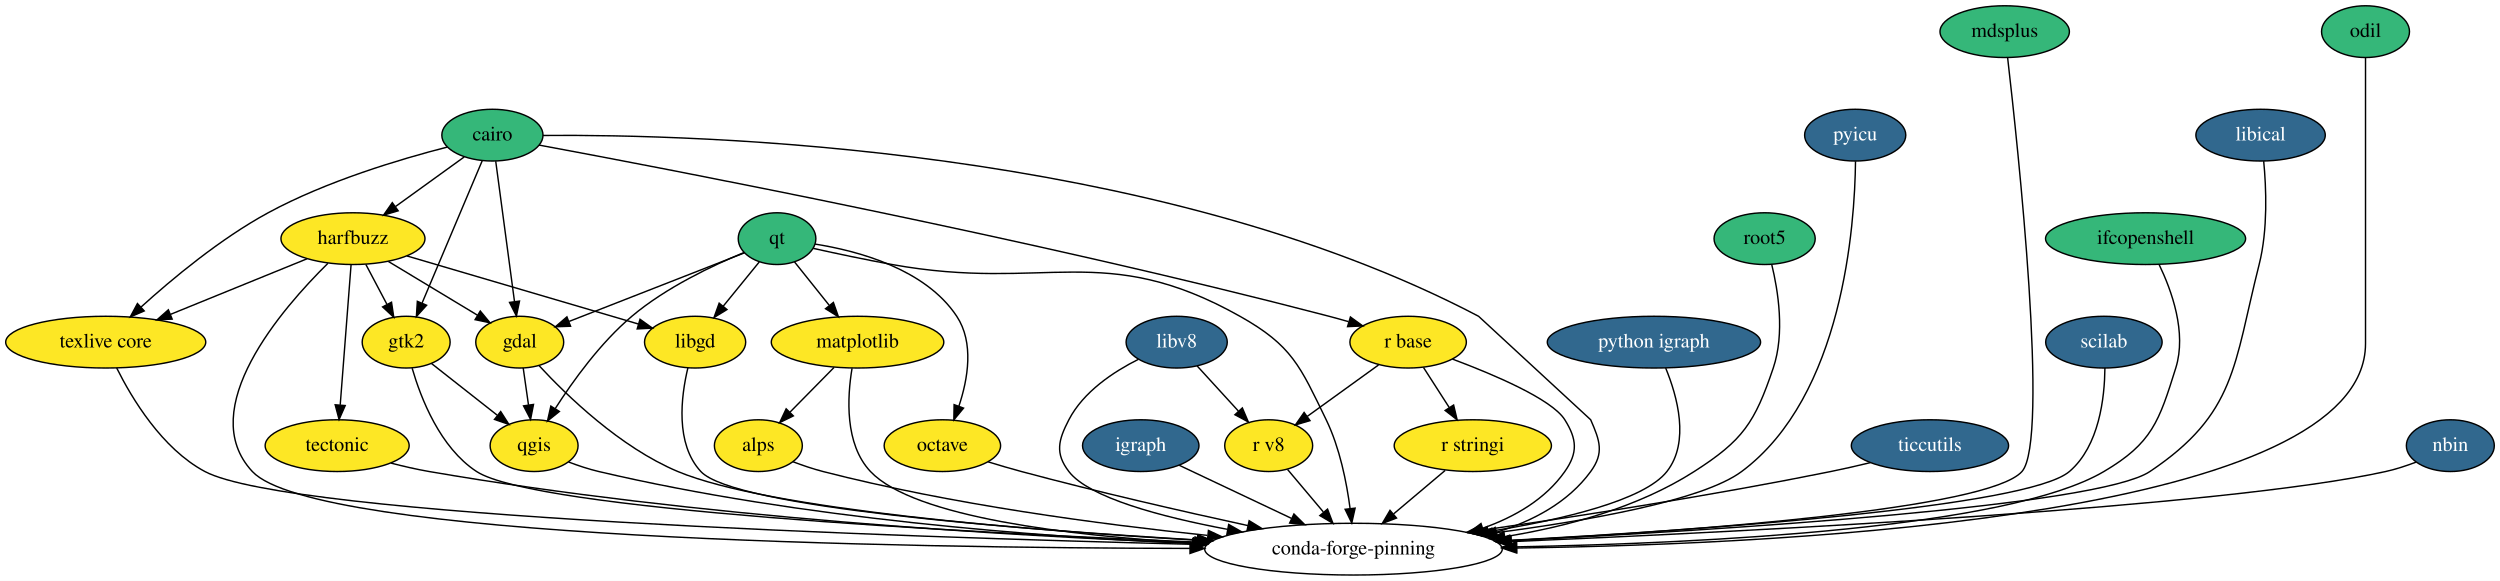
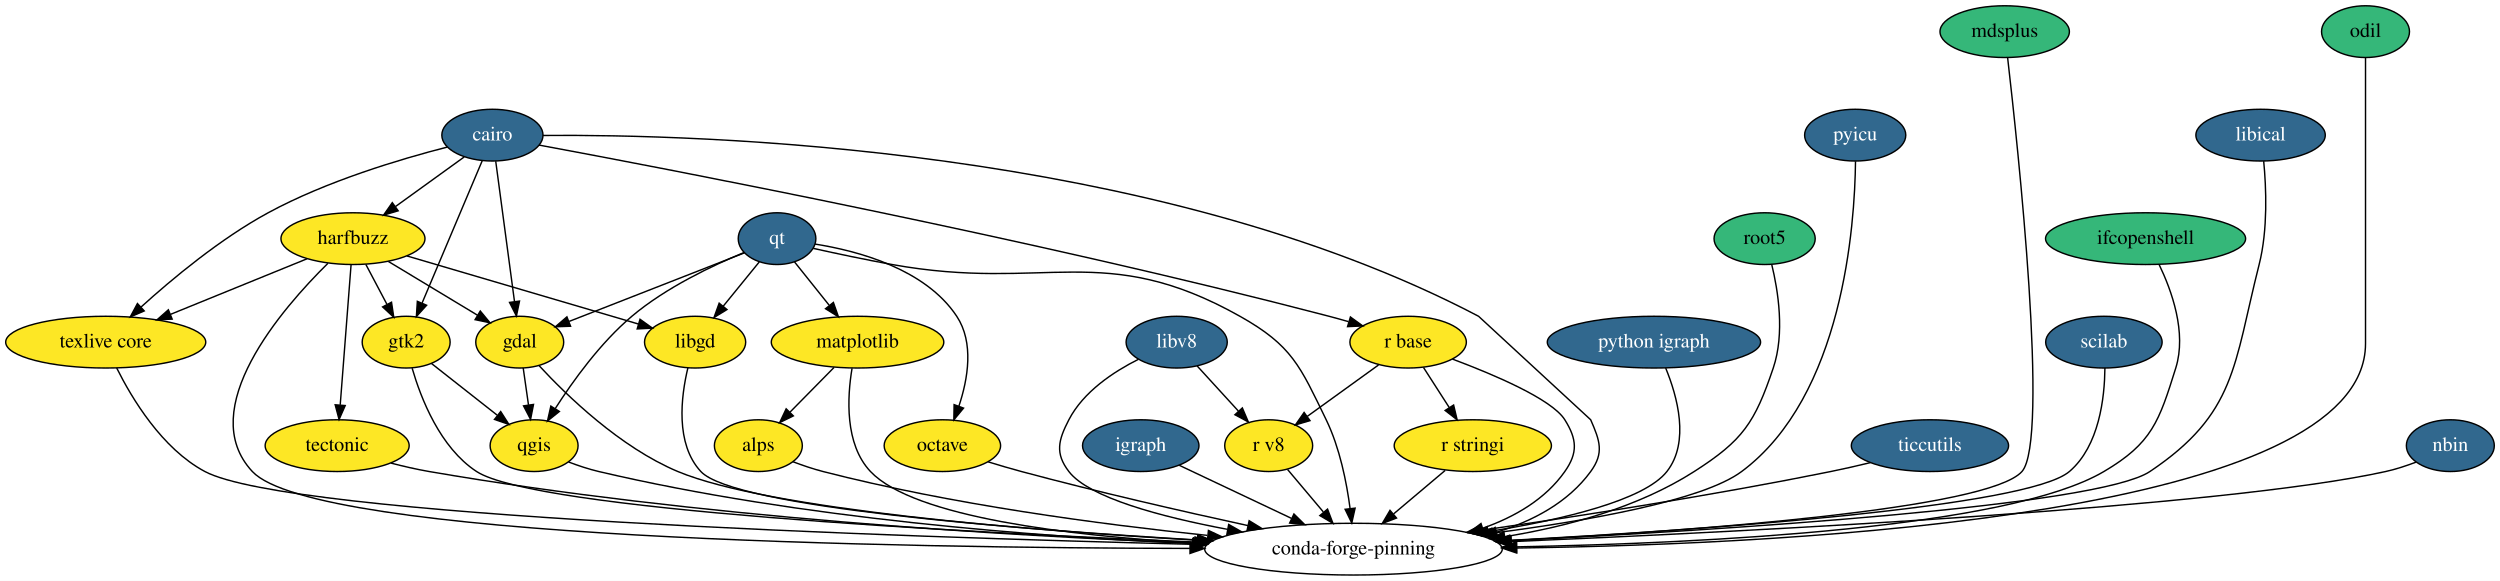
<svg xmlns="http://www.w3.org/2000/svg" xmlns:xlink="http://www.w3.org/1999/xlink" width="1739pt" height="404pt" viewBox="0.00 0.00 1739.09 404.00">
  <g id="graph0" class="graph" transform="scale(1 1) rotate(0) translate(4 400)">
    <polygon fill="white" stroke="transparent" points="-4,4 -4,-400 1735.09,-400 1735.09,4 -4,4" />
    <g id="node1" class="node">
      <g id="a_node1">
-         <a xlink:href="https://github.com/conda-forge/cairo-feedstock" xlink:title="cairo">
-           <ellipse fill="#35b779" stroke="black" cx="338.54" cy="-306" rx="35.19" ry="18" />
-           <text text-anchor="middle" x="338.54" y="-302.3" font-family="Times,serif" font-size="14.00">cairo</text>
+         <a xlink:href="https://github.com/conda-forge/cairo-feedstock/pull/53" xlink:title="cairo">
+           <ellipse fill="#31688e" stroke="black" cx="338.54" cy="-306" rx="35.19" ry="18" />
+           <text text-anchor="middle" x="338.54" y="-302.3" font-family="Times,serif" font-size="14.00" fill="white">cairo</text>
        </a>
      </g>
    </g>
    <g id="node2" class="node">
      <g id="a_node2">
        <a xlink:href="https://github.com/conda-forge/gdal-feedstock" xlink:title="gdal">
          <ellipse fill="#fde725" stroke="black" cx="357.54" cy="-162" rx="30.59" ry="18" />
          <text text-anchor="middle" x="357.54" y="-158.3" font-family="Times,serif" font-size="14.00">gdal</text>
        </a>
      </g>
    </g>
    <g id="edge1" class="edge">
      <path fill="none" stroke="black" d="M340.84,-287.87C344.07,-263.67 350.02,-219.21 353.88,-190.39" />
      <polygon fill="black" stroke="black" points="357.39,-190.57 355.24,-180.19 350.45,-189.64 357.39,-190.57" />
    </g>
    <g id="node3" class="node">
      <g id="a_node3">
        <a xlink:href="https://github.com/conda-forge/harfbuzz-feedstock" xlink:title="harfbuzz">
          <ellipse fill="#fde725" stroke="black" cx="241.54" cy="-234" rx="50.09" ry="18" />
          <text text-anchor="middle" x="241.54" y="-230.3" font-family="Times,serif" font-size="14.00">harfbuzz</text>
        </a>
      </g>
    </g>
    <g id="edge2" class="edge">
      <path fill="none" stroke="black" d="M318.91,-290.83C305.18,-280.92 286.59,-267.51 271.08,-256.31" />
      <polygon fill="black" stroke="black" points="272.98,-253.37 262.83,-250.36 268.89,-259.05 272.98,-253.37" />
    </g>
    <g id="node4" class="node">
      <g id="a_node4">
        <a xlink:href="https://github.com/conda-forge/r-base-feedstock" xlink:title="r base">
          <ellipse fill="#fde725" stroke="black" cx="975.54" cy="-162" rx="40.5" ry="18" />
          <text text-anchor="middle" x="975.54" y="-158.3" font-family="Times,serif" font-size="14.00">r base</text>
        </a>
      </g>
    </g>
    <g id="edge3" class="edge">
      <path fill="none" stroke="black" d="M370.96,-299.08C459.57,-282.67 713.07,-234.23 920.54,-180 924.96,-178.85 929.55,-177.56 934.11,-176.23" />
      <polygon fill="black" stroke="black" points="935.4,-179.5 943.98,-173.28 933.4,-172.79 935.4,-179.5" />
    </g>
    <g id="node5" class="node">
      <g id="a_node5">
        <a xlink:href="https://github.com/conda-forge/texlive-core-feedstock" xlink:title="texlive core">
          <ellipse fill="#fde725" stroke="black" cx="69.54" cy="-162" rx="69.59" ry="18" />
          <text text-anchor="middle" x="69.54" y="-158.3" font-family="Times,serif" font-size="14.00">texlive core</text>
        </a>
      </g>
    </g>
    <g id="edge4" class="edge">
      <path fill="none" stroke="black" d="M307.06,-297.68C274.6,-289.36 223.14,-274.04 182.54,-252 149.31,-233.96 115.86,-206.13 94.08,-186.4" />
      <polygon fill="black" stroke="black" points="96.33,-183.72 86.6,-179.53 91.6,-188.87 96.33,-183.72" />
    </g>
    <g id="node6" class="node">
      <g id="a_node6">
        <a xlink:href="https://github.com/conda-forge/gtk2-feedstock" xlink:title="gtk2">
          <ellipse fill="#fde725" stroke="black" cx="278.54" cy="-162" rx="30.59" ry="18" />
          <text text-anchor="middle" x="278.54" y="-158.3" font-family="Times,serif" font-size="14.00">gtk2</text>
        </a>
      </g>
    </g>
    <g id="edge5" class="edge">
      <path fill="none" stroke="black" d="M331.43,-288.15C321.1,-263.71 301.86,-218.17 289.65,-189.29" />
      <polygon fill="black" stroke="black" points="292.77,-187.67 285.65,-179.82 286.32,-190.4 292.77,-187.67" />
    </g>
    <g id="node7" class="node">
      <ellipse fill="none" stroke="black" cx="937.54" cy="-18" rx="103.5" ry="18" />
      <text text-anchor="middle" x="937.54" y="-14.3" font-family="Times,serif" font-size="14.00">conda-forge-pinning</text>
    </g>
    <g id="edge6" class="edge">
      <path fill="none" stroke="black" d="M373.72,-305.78C479.02,-306.68 798.41,-298.79 1024.54,-180 1024.54,-180 1102.54,-108 1102.54,-108 1108.96,-93.34 1111.97,-84.93 1102.54,-72 1086.9,-50.55 1062.45,-37.59 1037.11,-29.82" />
      <polygon fill="black" stroke="black" points="1037.94,-26.42 1027.37,-27.08 1036.05,-33.15 1037.94,-26.42" />
    </g>
    <g id="edge7" class="edge">
      <path fill="none" stroke="black" d="M371.05,-145.6C390.2,-124.9 427.43,-88.78 467.54,-72 530.66,-45.59 710.76,-31.11 828.8,-24.21" />
      <polygon fill="black" stroke="black" points="829.18,-27.7 838.96,-23.63 828.77,-20.71 829.18,-27.7" />
    </g>
    <g id="node8" class="node">
      <g id="a_node8">
        <a xlink:href="https://github.com/conda-forge/qgis-feedstock" xlink:title="qgis">
          <ellipse fill="#fde725" stroke="black" cx="367.54" cy="-90" rx="30.59" ry="18" />
          <text text-anchor="middle" x="367.54" y="-86.3" font-family="Times,serif" font-size="14.00">qgis</text>
        </a>
      </g>
    </g>
    <g id="edge8" class="edge">
      <path fill="none" stroke="black" d="M359.96,-144.05C361.07,-136.35 362.4,-127.03 363.63,-118.36" />
      <polygon fill="black" stroke="black" points="367.13,-118.67 365.08,-108.28 360.2,-117.68 367.13,-118.67" />
    </g>
    <g id="edge9" class="edge">
      <path fill="none" stroke="black" d="M266.14,-218.15C284.29,-207.21 309.04,-192.27 328.22,-180.7" />
      <polygon fill="black" stroke="black" points="330.1,-183.65 336.86,-175.48 326.49,-177.65 330.1,-183.65" />
    </g>
    <g id="edge10" class="edge">
      <path fill="none" stroke="black" d="M209.6,-220C182.86,-209.12 144.4,-193.46 114.54,-181.31" />
      <polygon fill="black" stroke="black" points="115.76,-178.03 105.18,-177.5 113.12,-184.51 115.76,-178.03" />
    </g>
    <g id="edge11" class="edge">
      <path fill="none" stroke="black" d="M250.5,-216.05C254.88,-207.77 260.25,-197.62 265.11,-188.42" />
      <polygon fill="black" stroke="black" points="268.35,-189.78 269.92,-179.31 262.16,-186.51 268.35,-189.78" />
    </g>
    <g id="edge12" class="edge">
      <path fill="none" stroke="black" d="M224.12,-216.85C192.2,-185.4 131.2,-115.23 171.54,-72 215.03,-25.4 621.15,-18.85 823.73,-18.51" />
      <polygon fill="black" stroke="black" points="823.82,-22.01 833.82,-18.5 823.81,-15.01 823.82,-22.01" />
    </g>
    <g id="node9" class="node">
      <g id="a_node9">
        <a xlink:href="https://github.com/conda-forge/libgd-feedstock" xlink:title="libgd">
          <ellipse fill="#fde725" stroke="black" cx="479.54" cy="-162" rx="35.19" ry="18" />
          <text text-anchor="middle" x="479.54" y="-158.3" font-family="Times,serif" font-size="14.00">libgd</text>
        </a>
      </g>
    </g>
    <g id="edge13" class="edge">
      <path fill="none" stroke="black" d="M278.99,-221.99C322.93,-209.06 395.44,-187.74 440.18,-174.58" />
      <polygon fill="black" stroke="black" points="441.23,-177.92 449.83,-171.74 439.25,-171.2 441.23,-177.92" />
    </g>
    <g id="node10" class="node">
      <g id="a_node10">
        <a xlink:href="https://github.com/conda-forge/tectonic-feedstock" xlink:title="tectonic">
          <ellipse fill="#fde725" stroke="black" cx="230.54" cy="-90" rx="50.09" ry="18" />
          <text text-anchor="middle" x="230.54" y="-86.3" font-family="Times,serif" font-size="14.00">tectonic</text>
        </a>
      </g>
    </g>
    <g id="edge14" class="edge">
      <path fill="none" stroke="black" d="M240.22,-215.87C238.34,-191.67 234.9,-147.21 232.67,-118.39" />
      <polygon fill="black" stroke="black" points="236.14,-117.89 231.88,-108.19 229.16,-118.43 236.14,-117.89" />
    </g>
    <g id="edge15" class="edge">
      <path fill="none" stroke="black" d="M1006.27,-150.25C1035.27,-139.41 1075.61,-122.27 1084.54,-108 1093.03,-94.44 1093.74,-85.09 1084.54,-72 1070.97,-52.67 1049.62,-40.36 1027.36,-32.53" />
      <polygon fill="black" stroke="black" points="1028.38,-29.18 1017.79,-29.44 1026.23,-35.84 1028.38,-29.18" />
    </g>
    <g id="node11" class="node">
      <g id="a_node11">
        <a xlink:href="https://github.com/conda-forge/r-stringi-feedstock" xlink:title="r stringi">
          <ellipse fill="#fde725" stroke="black" cx="1020.54" cy="-90" rx="54.69" ry="18" />
          <text text-anchor="middle" x="1020.54" y="-86.3" font-family="Times,serif" font-size="14.00">r stringi</text>
        </a>
      </g>
    </g>
    <g id="edge16" class="edge">
      <path fill="none" stroke="black" d="M986.21,-144.41C991.57,-136.08 998.17,-125.8 1004.16,-116.49" />
      <polygon fill="black" stroke="black" points="1007.18,-118.26 1009.64,-107.96 1001.29,-114.48 1007.18,-118.26" />
    </g>
    <g id="node12" class="node">
      <g id="a_node12">
        <a xlink:href="https://github.com/conda-forge/r-v8-feedstock" xlink:title="r v8">
          <ellipse fill="#fde725" stroke="black" cx="878.54" cy="-90" rx="30.59" ry="18" />
          <text text-anchor="middle" x="878.54" y="-86.3" font-family="Times,serif" font-size="14.00">r v8</text>
        </a>
      </g>
    </g>
    <g id="edge17" class="edge">
      <path fill="none" stroke="black" d="M954.97,-146.15C940.52,-135.73 921.05,-121.67 905.38,-110.36" />
      <polygon fill="black" stroke="black" points="907.27,-107.42 897.12,-104.4 903.18,-113.09 907.27,-107.42" />
    </g>
    <g id="edge18" class="edge">
      <path fill="none" stroke="black" d="M77.18,-144.01C87.67,-122.94 108.68,-87.88 138.54,-72 197.61,-40.59 619.63,-26.45 825.36,-21.37" />
      <polygon fill="black" stroke="black" points="825.67,-24.86 835.59,-21.12 825.5,-17.86 825.67,-24.86" />
    </g>
    <g id="edge19" class="edge">
      <path fill="none" stroke="black" d="M282.7,-143.89C288.74,-123.04 302.12,-88.55 327.54,-72 368.31,-45.46 662.64,-29.78 827.08,-22.99" />
      <polygon fill="black" stroke="black" points="827.39,-26.48 837.24,-22.58 827.11,-19.49 827.39,-26.48" />
    </g>
    <g id="edge20" class="edge">
      <path fill="none" stroke="black" d="M296.13,-147.17C309.17,-136.91 327.16,-122.77 341.81,-111.24" />
      <polygon fill="black" stroke="black" points="344.3,-113.73 350,-104.8 339.97,-108.23 344.3,-113.73" />
    </g>
    <g id="edge21" class="edge">
      <path fill="none" stroke="black" d="M391.47,-78.64C398.18,-76.1 405.55,-73.64 412.54,-72 552.5,-39.1 718.16,-26.62 825.41,-21.89" />
      <polygon fill="black" stroke="black" points="825.77,-25.37 835.61,-21.45 825.47,-18.38 825.77,-25.37" />
    </g>
    <g id="edge22" class="edge">
      <path fill="none" stroke="black" d="M474.53,-144.13C469.74,-124.18 465.63,-91.24 483.54,-72 506.73,-47.1 702.56,-31.78 829.34,-24.37" />
      <polygon fill="black" stroke="black" points="829.7,-27.86 839.49,-23.79 829.3,-20.87 829.7,-27.86" />
    </g>
    <g id="edge23" class="edge">
      <path fill="none" stroke="black" d="M267.86,-77.9C276.55,-75.64 285.82,-73.51 294.54,-72 479.25,-40.12 697.24,-27.27 826.06,-22.19" />
      <polygon fill="black" stroke="black" points="826.47,-25.68 836.33,-21.8 826.2,-18.69 826.47,-25.68" />
    </g>
    <g id="edge36" class="edge">
      <path fill="none" stroke="black" d="M1001.29,-72.76C990.63,-63.77 977.19,-52.44 965.4,-42.49" />
      <polygon fill="black" stroke="black" points="967.46,-39.65 957.56,-35.88 962.94,-45 967.46,-39.65" />
    </g>
    <g id="edge37" class="edge">
      <path fill="none" stroke="black" d="M891.64,-73.46C898.96,-64.78 908.25,-53.75 916.56,-43.89" />
      <polygon fill="black" stroke="black" points="919.48,-45.86 923.25,-35.96 914.13,-41.35 919.48,-45.86" />
    </g>
    <g id="node13" class="node">
      <g id="a_node13">
        <a xlink:href="https://github.com/conda-forge/igraph-feedstock/pull/18" xlink:title="igraph">
          <ellipse fill="#31688e" stroke="black" cx="789.54" cy="-90" rx="40.5" ry="18" />
          <text text-anchor="middle" x="789.54" y="-86.3" font-family="Times,serif" font-size="14.00" fill="white">igraph</text>
        </a>
      </g>
    </g>
    <g id="edge24" class="edge">
      <path fill="none" stroke="black" d="M816.35,-76.32C838.06,-66.05 869.08,-51.38 894.31,-39.45" />
      <polygon fill="black" stroke="black" points="896.11,-42.47 903.66,-35.03 893.12,-36.14 896.11,-42.47" />
    </g>
    <g id="node14" class="node">
      <g id="a_node14">
        <a xlink:href="https://github.com/conda-forge/matplotlib-feedstock" xlink:title="matplotlib">
          <ellipse fill="#fde725" stroke="black" cx="592.54" cy="-162" rx="60" ry="18" />
          <text text-anchor="middle" x="592.54" y="-158.3" font-family="Times,serif" font-size="14.00">matplotlib</text>
        </a>
      </g>
    </g>
    <g id="edge25" class="edge">
      <path fill="none" stroke="black" d="M588.71,-143.76C585.36,-123.75 583.51,-91.07 601.54,-72 631.75,-40.07 740.43,-27.35 826.11,-22.3" />
      <polygon fill="black" stroke="black" points="826.39,-25.79 836.18,-21.74 826,-18.8 826.39,-25.79" />
    </g>
    <g id="node15" class="node">
      <g id="a_node15">
        <a xlink:href="https://github.com/conda-forge/alps-feedstock" xlink:title="alps">
          <ellipse fill="#fde725" stroke="black" cx="523.54" cy="-90" rx="30.59" ry="18" />
          <text text-anchor="middle" x="523.54" y="-86.3" font-family="Times,serif" font-size="14.00">alps</text>
        </a>
      </g>
    </g>
    <g id="edge26" class="edge">
      <path fill="none" stroke="black" d="M576.19,-144.41C567.05,-135.13 555.52,-123.44 545.59,-113.36" />
      <polygon fill="black" stroke="black" points="547.88,-110.7 538.37,-106.04 542.89,-115.62 547.88,-110.7" />
    </g>
    <g id="edge27" class="edge">
      <path fill="none" stroke="black" d="M547.52,-78.84C554.23,-76.3 561.59,-73.79 568.54,-72 657.44,-49.12 761.09,-35.32 835.87,-27.57" />
      <polygon fill="black" stroke="black" points="836.63,-31.01 846.23,-26.51 835.92,-24.05 836.63,-31.01" />
    </g>
    <g id="node16" class="node">
      <g id="a_node16">
        <a xlink:href="https://github.com/conda-forge/octave-feedstock" xlink:title="octave">
          <ellipse fill="#fde725" stroke="black" cx="651.54" cy="-90" rx="40.5" ry="18" />
          <text text-anchor="middle" x="651.54" y="-86.3" font-family="Times,serif" font-size="14.00">octave</text>
        </a>
      </g>
    </g>
    <g id="edge28" class="edge">
      <path fill="none" stroke="black" d="M683.42,-78.71C690.97,-76.39 699.02,-74.02 706.54,-72 758.93,-57.92 818.61,-44.28 864.19,-34.37" />
      <polygon fill="black" stroke="black" points="864.96,-37.79 873.99,-32.25 863.48,-30.95 864.96,-37.79" />
    </g>
    <g id="node17" class="node">
      <g id="a_node17">
        <a xlink:href="https://github.com/conda-forge/python-igraph-feedstock/pull/31" xlink:title="python igraph">
          <ellipse fill="#31688e" stroke="black" cx="1146.54" cy="-162" rx="74.19" ry="18" />
          <text text-anchor="middle" x="1146.54" y="-158.3" font-family="Times,serif" font-size="14.00" fill="white">python igraph</text>
        </a>
      </g>
    </g>
    <g id="edge29" class="edge">
      <path fill="none" stroke="black" d="M1154.72,-143.95C1162.75,-124.43 1171.67,-92.51 1155.54,-72 1139.74,-51.9 1082.81,-38.47 1031.09,-30.17" />
      <polygon fill="black" stroke="black" points="1031.59,-26.7 1021.17,-28.62 1030.52,-33.62 1031.59,-26.7" />
    </g>
    <g id="node18" class="node">
      <g id="a_node18">
-         <a xlink:href="https://github.com/conda-forge/qt-feedstock" xlink:title="qt">
-           <ellipse fill="#35b779" stroke="black" cx="536.54" cy="-234" rx="27" ry="18" />
-           <text text-anchor="middle" x="536.54" y="-230.3" font-family="Times,serif" font-size="14.00">qt</text>
+         <a xlink:href="https://github.com/conda-forge/qt-feedstock/pull/155" xlink:title="qt">
+           <ellipse fill="#31688e" stroke="black" cx="536.54" cy="-234" rx="27" ry="18" />
+           <text text-anchor="middle" x="536.54" y="-230.3" font-family="Times,serif" font-size="14.00" fill="white">qt</text>
        </a>
      </g>
    </g>
    <g id="edge30" class="edge">
      <path fill="none" stroke="black" d="M513.87,-224.13C483.09,-212.1 427.8,-190.47 391.9,-176.43" />
      <polygon fill="black" stroke="black" points="392.91,-173.07 382.32,-172.69 390.36,-179.59 392.91,-173.07" />
    </g>
    <g id="edge31" class="edge">
      <path fill="none" stroke="black" d="M561.69,-227.24C577.41,-223.74 598.1,-219.33 616.54,-216 723.55,-196.69 763.74,-233.26 858.54,-180 894.86,-159.6 900.33,-145.46 918.54,-108 928.01,-88.52 932.79,-64.38 935.18,-46.16" />
      <polygon fill="black" stroke="black" points="938.66,-46.53 936.34,-36.19 931.71,-45.72 938.66,-46.53" />
    </g>
    <g id="edge32" class="edge">
      <path fill="none" stroke="black" d="M513.57,-224.35C491.91,-215.44 459.31,-200.05 435.54,-180 413.73,-161.6 394.58,-135.05 382.21,-115.74" />
      <polygon fill="black" stroke="black" points="385.12,-113.79 376.86,-107.17 379.19,-117.5 385.12,-113.79" />
    </g>
    <g id="edge33" class="edge">
      <path fill="none" stroke="black" d="M524.18,-217.81C516.84,-208.8 507.37,-197.18 499.05,-186.95" />
      <polygon fill="black" stroke="black" points="501.71,-184.68 492.68,-179.13 496.28,-189.1 501.71,-184.68" />
    </g>
    <g id="edge34" class="edge">
      <path fill="none" stroke="black" d="M548.69,-217.81C555.73,-209.02 564.76,-197.73 572.79,-187.69" />
      <polygon fill="black" stroke="black" points="575.73,-189.62 579.24,-179.63 570.26,-185.25 575.73,-189.62" />
    </g>
    <g id="edge35" class="edge">
      <path fill="none" stroke="black" d="M562.95,-230.22C592.68,-225.52 639.68,-213.02 661.54,-180 673.7,-161.65 669.35,-136.38 663.04,-117.45" />
      <polygon fill="black" stroke="black" points="666.27,-116.11 659.53,-107.94 659.71,-118.53 666.27,-116.11" />
    </g>
    <g id="node19" class="node">
      <g id="a_node19">
        <a xlink:href="https://github.com/conda-forge/root5-feedstock" xlink:title="root5">
          <ellipse fill="#35b779" stroke="black" cx="1223.54" cy="-234" rx="35.19" ry="18" />
          <text text-anchor="middle" x="1223.54" y="-230.3" font-family="Times,serif" font-size="14.00">root5</text>
        </a>
      </g>
    </g>
    <g id="edge38" class="edge">
      <path fill="none" stroke="black" d="M1228.46,-216.1C1232.93,-197.82 1237.68,-168.06 1229.54,-144 1216.64,-105.85 1208.46,-93.7 1174.54,-72 1135.5,-47.02 1086.28,-33.72 1042.83,-26.67" />
      <polygon fill="black" stroke="black" points="1043.2,-23.19 1032.79,-25.14 1042.15,-30.11 1043.2,-23.19" />
    </g>
    <g id="node20" class="node">
      <g id="a_node20">
        <a xlink:href="https://github.com/conda-forge/pyicu-feedstock/pull/16" xlink:title="pyicu">
          <ellipse fill="#31688e" stroke="black" cx="1286.54" cy="-306" rx="35.19" ry="18" />
          <text text-anchor="middle" x="1286.54" y="-302.3" font-family="Times,serif" font-size="14.00" fill="white">pyicu</text>
        </a>
      </g>
    </g>
    <g id="edge39" class="edge">
      <path fill="none" stroke="black" d="M1286.76,-287.82C1286.28,-243.39 1278.15,-124.51 1207.54,-72 1180.34,-51.76 1100.28,-37.67 1034.35,-29.13" />
      <polygon fill="black" stroke="black" points="1034.67,-25.65 1024.31,-27.86 1033.79,-32.59 1034.67,-25.65" />
    </g>
    <g id="node21" class="node">
      <g id="a_node21">
        <a xlink:href="https://github.com/conda-forge/mdsplus-feedstock" xlink:title="mdsplus">
          <ellipse fill="#35b779" stroke="black" cx="1390.54" cy="-378" rx="45" ry="18" />
          <text text-anchor="middle" x="1390.54" y="-374.3" font-family="Times,serif" font-size="14.00">mdsplus</text>
        </a>
      </g>
    </g>
    <g id="edge40" class="edge">
      <path fill="none" stroke="black" d="M1392.58,-359.84C1399.65,-298.63 1421.73,-93.5 1402.54,-72 1379.23,-45.88 1176.47,-30.9 1046.5,-23.91" />
      <polygon fill="black" stroke="black" points="1046.67,-20.41 1036.49,-23.38 1046.29,-27.4 1046.67,-20.41" />
    </g>
    <g id="node22" class="node">
      <g id="a_node22">
        <a xlink:href="https://github.com/conda-forge/ticcutils-feedstock/pull/10" xlink:title="ticcutils">
          <ellipse fill="#31688e" stroke="black" cx="1338.54" cy="-90" rx="54.69" ry="18" />
          <text text-anchor="middle" x="1338.54" y="-86.3" font-family="Times,serif" font-size="14.00" fill="white">ticcutils</text>
        </a>
      </g>
    </g>
    <g id="edge41" class="edge">
      <path fill="none" stroke="black" d="M1297.07,-78.19C1288.03,-76 1278.49,-73.81 1269.54,-72 1187.65,-55.41 1093.53,-40.8 1026.47,-31.14" />
      <polygon fill="black" stroke="black" points="1026.75,-27.65 1016.36,-29.7 1025.76,-34.58 1026.75,-27.65" />
    </g>
    <g id="node23" class="node">
      <g id="a_node23">
        <a xlink:href="https://github.com/conda-forge/scilab-feedstock/pull/14" xlink:title="scilab">
          <ellipse fill="#31688e" stroke="black" cx="1459.54" cy="-162" rx="40.5" ry="18" />
          <text text-anchor="middle" x="1459.54" y="-158.3" font-family="Times,serif" font-size="14.00" fill="white">scilab</text>
        </a>
      </g>
    </g>
    <g id="edge42" class="edge">
      <path fill="none" stroke="black" d="M1460.25,-143.96C1460.07,-123.51 1456.36,-89.77 1435.54,-72 1406.58,-47.27 1183.91,-31.56 1046.31,-24.11" />
      <polygon fill="black" stroke="black" points="1046.32,-20.61 1036.14,-23.57 1045.94,-27.6 1046.32,-20.61" />
    </g>
    <g id="node24" class="node">
      <g id="a_node24">
        <a xlink:href="https://github.com/conda-forge/ifcopenshell-feedstock" xlink:title="ifcopenshell">
          <ellipse fill="#35b779" stroke="black" cx="1488.54" cy="-234" rx="69.59" ry="18" />
          <text text-anchor="middle" x="1488.54" y="-230.3" font-family="Times,serif" font-size="14.00">ifcopenshell</text>
        </a>
      </g>
    </g>
    <g id="edge43" class="edge">
      <path fill="none" stroke="black" d="M1497.91,-216.07C1506.65,-198.02 1517.28,-168.69 1509.54,-144 1497.9,-106.82 1493.11,-91.78 1459.54,-72 1392.67,-32.59 1183.47,-22.16 1051.09,-19.6" />
      <polygon fill="black" stroke="black" points="1050.97,-16.09 1040.91,-19.41 1050.84,-23.09 1050.97,-16.09" />
    </g>
    <g id="node25" class="node">
      <g id="a_node25">
        <a xlink:href="https://github.com/conda-forge/libical-feedstock/pull/7" xlink:title="libical">
          <ellipse fill="#31688e" stroke="black" cx="1568.54" cy="-306" rx="45" ry="18" />
          <text text-anchor="middle" x="1568.54" y="-302.3" font-family="Times,serif" font-size="14.00" fill="white">libical</text>
        </a>
      </g>
    </g>
    <g id="edge44" class="edge">
      <path fill="none" stroke="black" d="M1570.7,-287.96C1572.45,-269.82 1573.74,-240.41 1567.54,-216 1549.75,-145.85 1551.67,-112.28 1491.54,-72 1455.52,-47.87 1197.64,-31.52 1046.74,-23.9" />
      <polygon fill="black" stroke="black" points="1046.67,-20.4 1036.51,-23.39 1046.32,-27.39 1046.67,-20.4" />
    </g>
    <g id="node26" class="node">
      <g id="a_node26">
        <a xlink:href="https://github.com/conda-forge/libv8-feedstock/pull/12" xlink:title="libv8">
          <ellipse fill="#31688e" stroke="black" cx="814.54" cy="-162" rx="35.19" ry="18" />
          <text text-anchor="middle" x="814.54" y="-158.3" font-family="Times,serif" font-size="14.00" fill="white">libv8</text>
        </a>
      </g>
    </g>
    <g id="edge45" class="edge">
      <path fill="none" stroke="black" d="M787.88,-150.05C770.66,-141.41 749.66,-127.54 739.54,-108 732.19,-93.79 729.8,-84.69 739.54,-72 753.5,-53.82 803.53,-40.52 849.81,-31.79" />
      <polygon fill="black" stroke="black" points="850.71,-35.18 859.92,-29.94 849.45,-28.29 850.71,-35.18" />
    </g>
    <g id="edge46" class="edge">
      <path fill="none" stroke="black" d="M828.75,-145.46C837.2,-136.22 848.08,-124.32 857.51,-114" />
      <polygon fill="black" stroke="black" points="860.22,-116.23 864.38,-106.49 855.05,-111.51 860.22,-116.23" />
    </g>
    <g id="node27" class="node">
      <g id="a_node27">
        <a xlink:href="https://github.com/conda-forge/odil-feedstock" xlink:title="odil">
          <ellipse fill="#35b779" stroke="black" cx="1641.54" cy="-378" rx="30.59" ry="18" />
          <text text-anchor="middle" x="1641.54" y="-374.3" font-family="Times,serif" font-size="14.00">odil</text>
        </a>
      </g>
    </g>
    <g id="edge47" class="edge">
      <path fill="none" stroke="black" d="M1641.54,-359.95C1641.54,-333.29 1641.54,-280.11 1641.54,-235 1641.54,-235 1641.54,-235 1641.54,-161 1641.54,-42.05 1250.45,-21.53 1051.26,-18.79" />
      <polygon fill="black" stroke="black" points="1051.09,-15.29 1041.04,-18.67 1051,-22.29 1051.09,-15.29" />
    </g>
    <g id="node28" class="node">
      <g id="a_node28">
        <a xlink:href="https://github.com/conda-forge/nbin-feedstock/pull/1" xlink:title="nbin">
          <ellipse fill="#31688e" stroke="black" cx="1700.54" cy="-90" rx="30.59" ry="18" />
          <text text-anchor="middle" x="1700.54" y="-86.3" font-family="Times,serif" font-size="14.00" fill="white">nbin</text>
        </a>
      </g>
    </g>
    <g id="edge48" class="edge">
      <path fill="none" stroke="black" d="M1676.64,-78.52C1669.94,-75.98 1662.56,-73.55 1655.54,-72 1542.83,-47.1 1219.03,-30.54 1047.39,-23.25" />
      <polygon fill="black" stroke="black" points="1047.45,-19.75 1037.32,-22.82 1047.16,-26.74 1047.45,-19.75" />
    </g>
  </g>
</svg>
